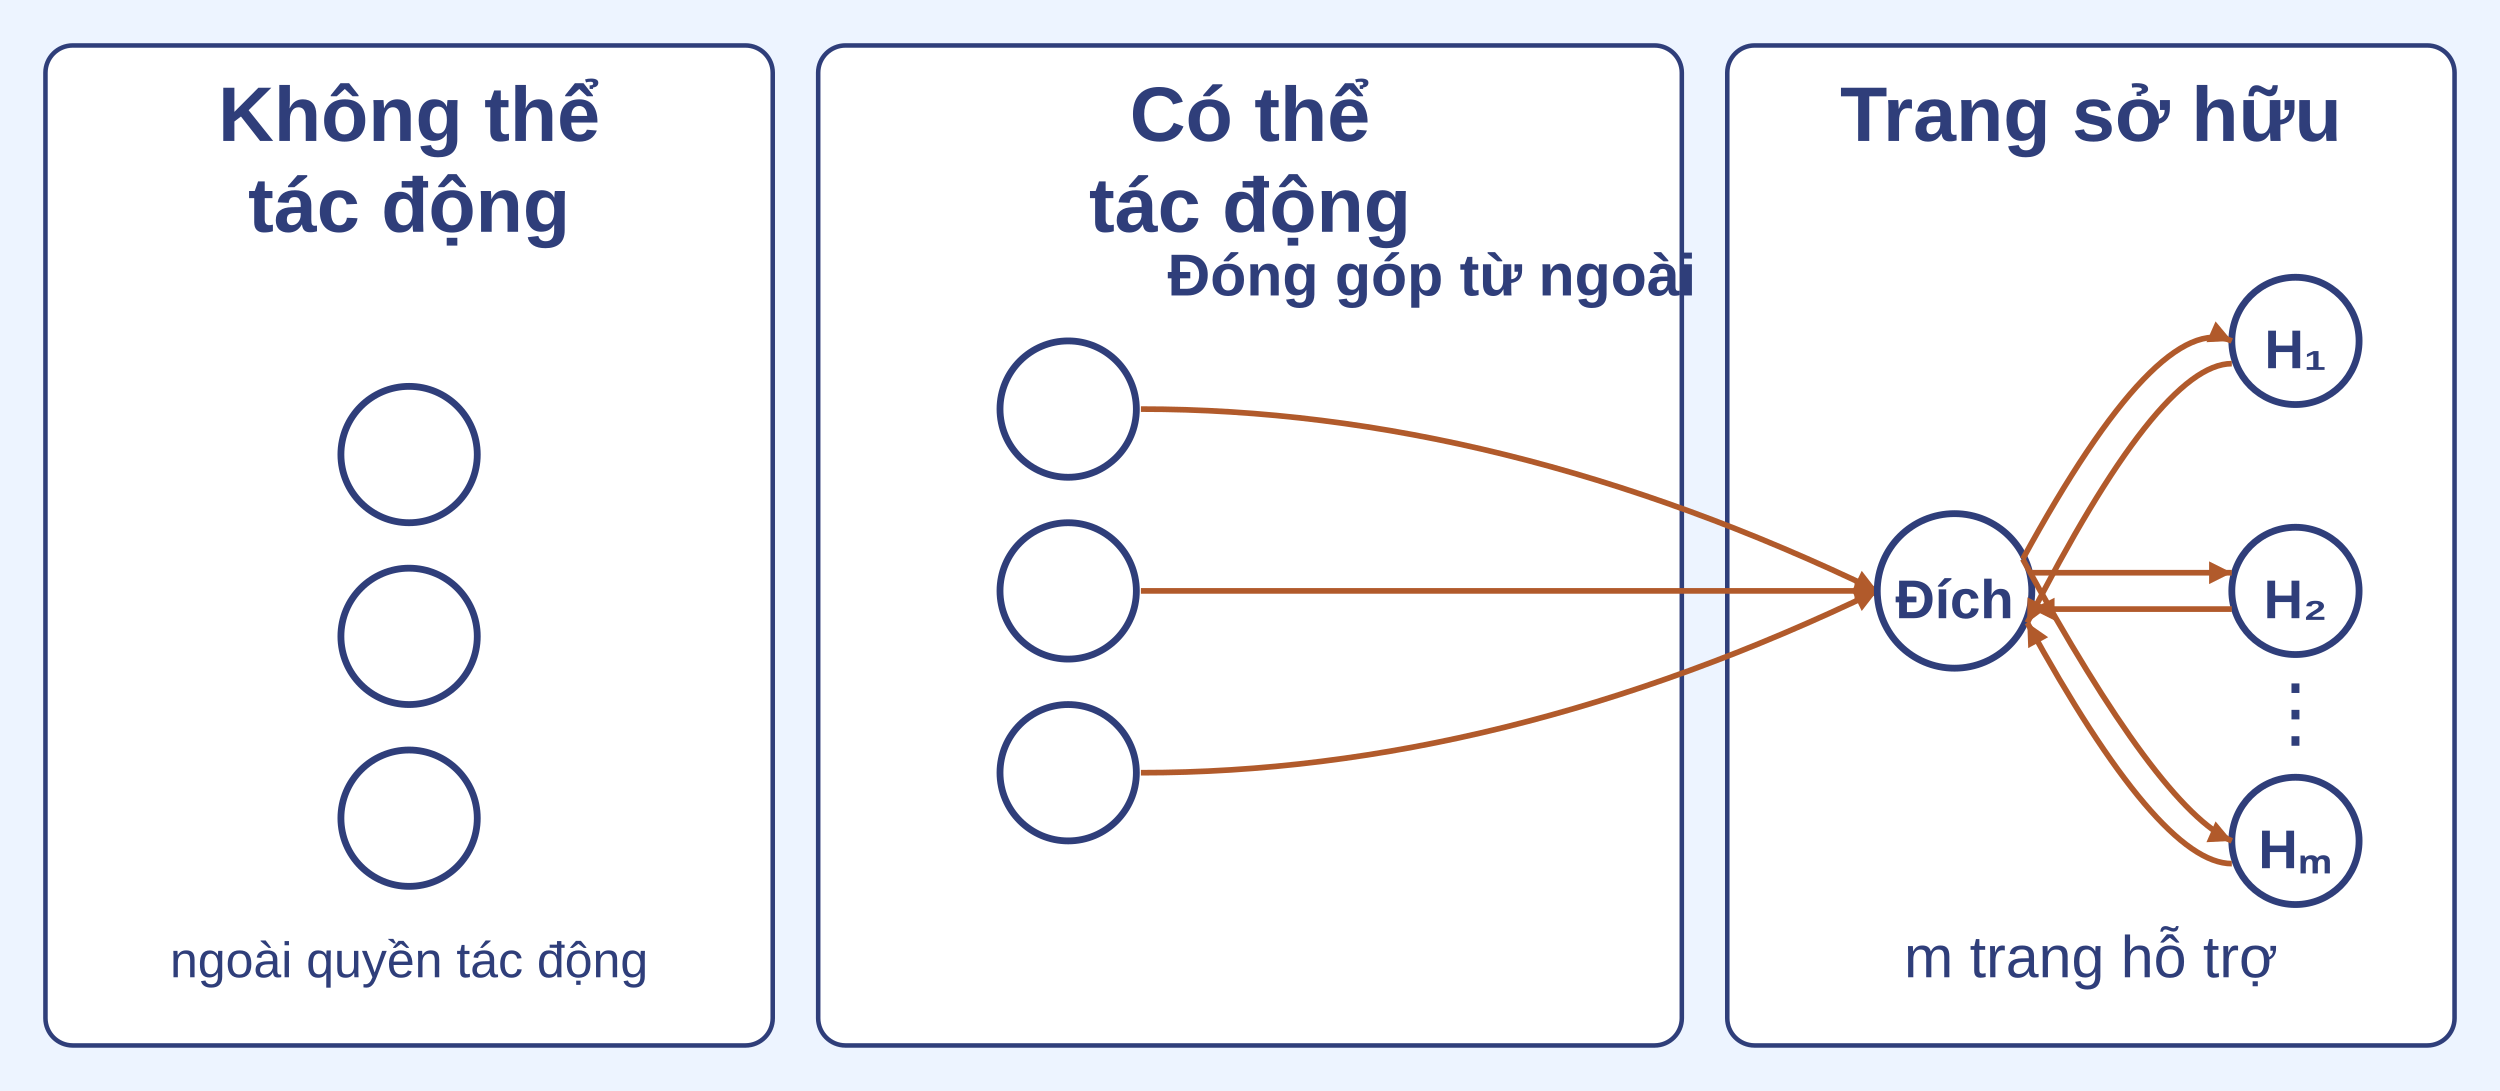
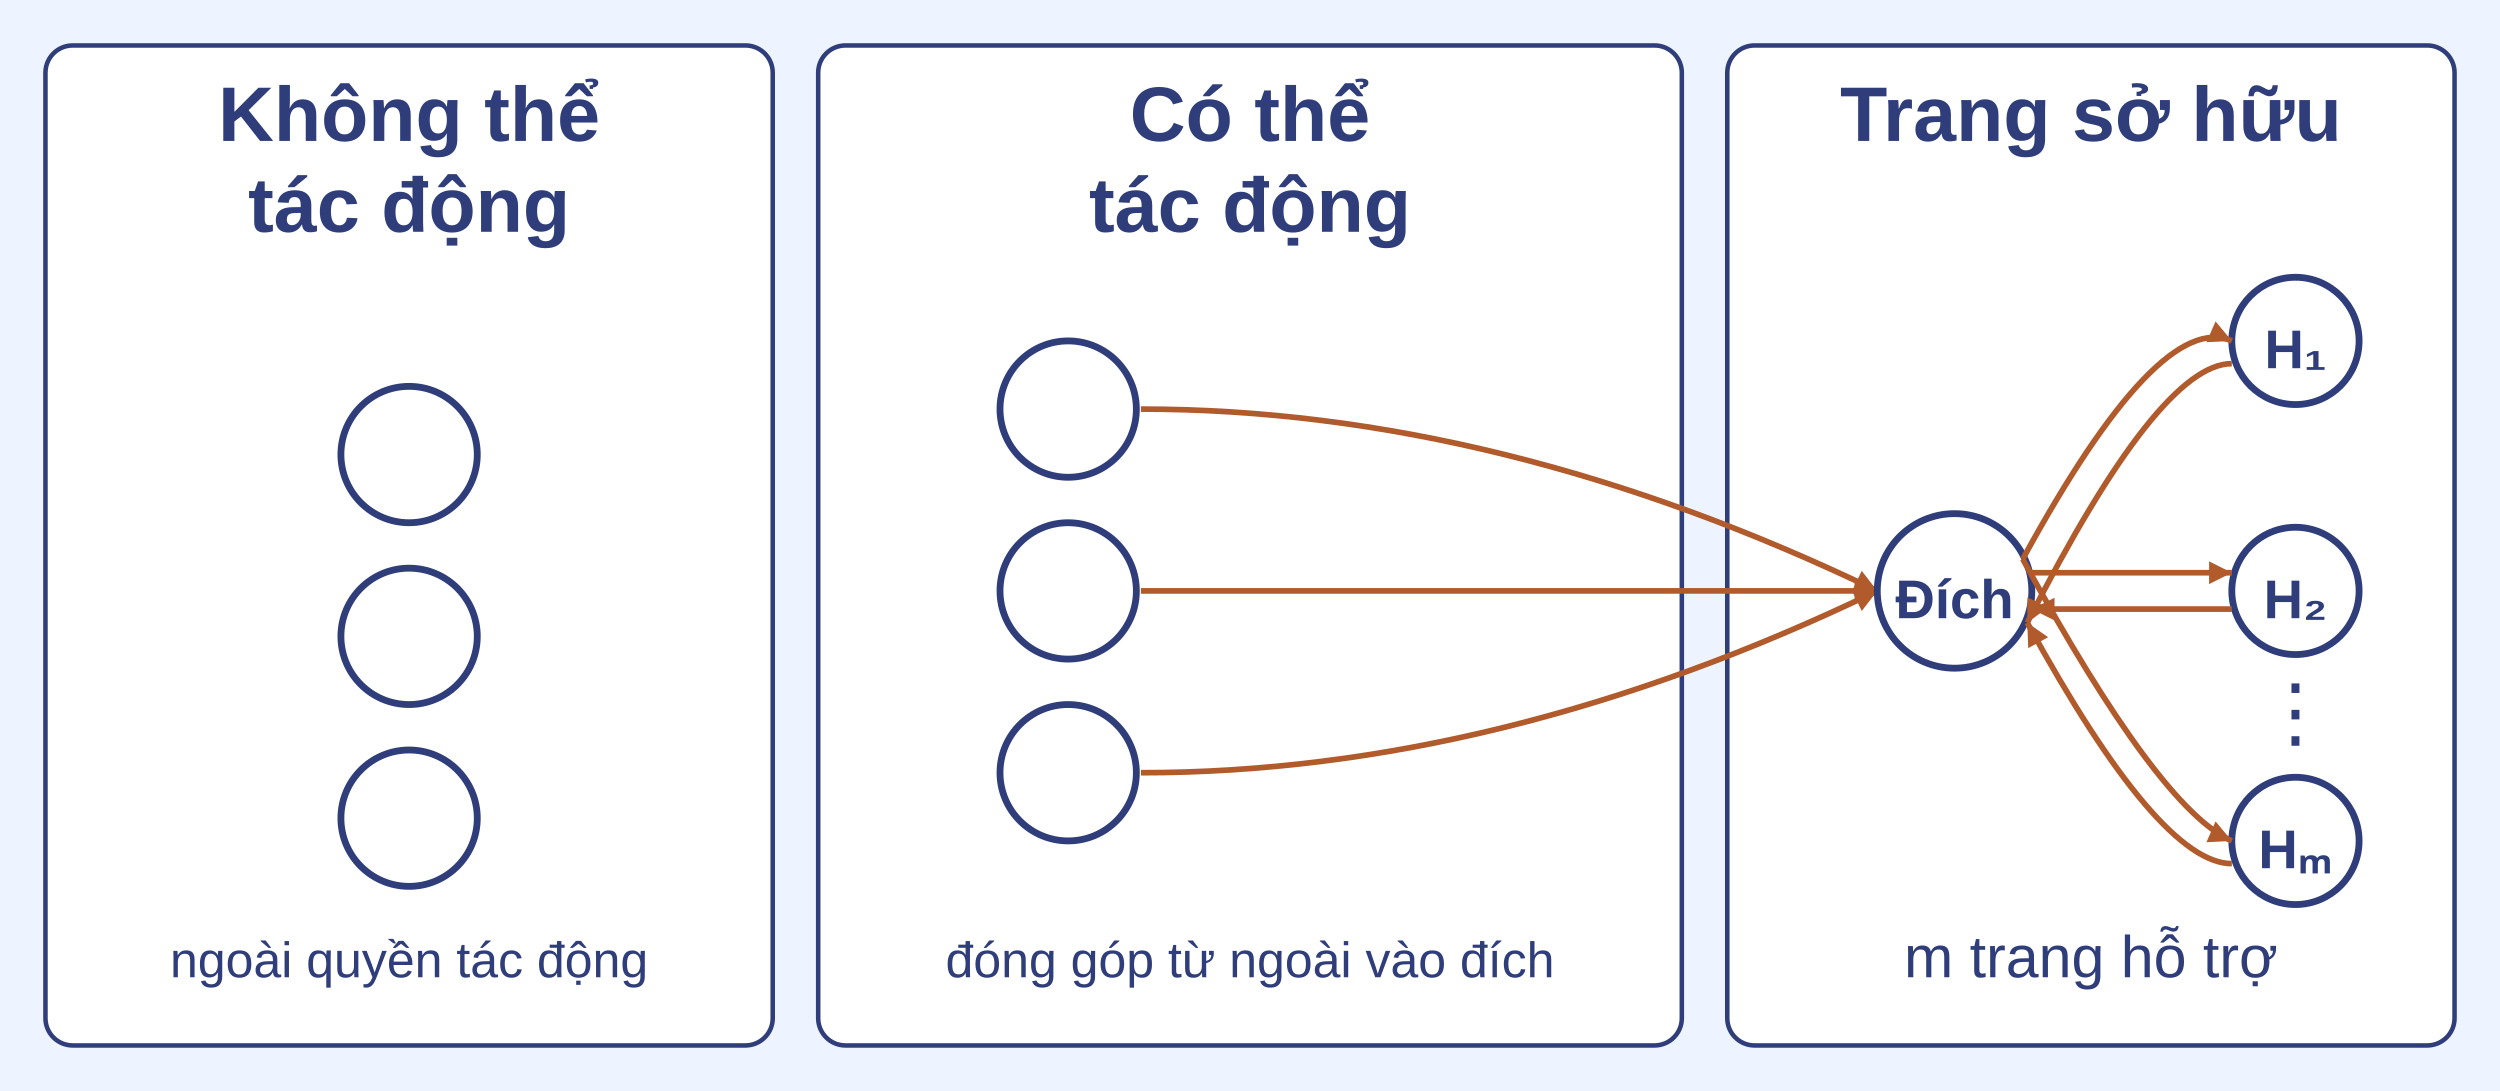
<svg xmlns="http://www.w3.org/2000/svg" viewBox="0 0 1100 480" width="1100" height="480" role="img" aria-labelledby="h516-t h516-d">
  <defs>
    <marker id="h516-arw" markerUnits="userSpaceOnUse" markerWidth="12" markerHeight="12" refX="10" refY="5" orient="auto">
      <path d="M0,0 L10,5 L0,10 Z" fill="#B15A2B" />
    </marker>
  </defs>
  <rect x="0" y="0" width="1100" height="480" fill="#edf4ff" />
  <rect x="20" y="20" width="320" height="440" rx="12" fill="#ffffff" stroke="#2F3E7A" stroke-width="2" />
  <text x="180.0" y="62" font-family="Arial, sans-serif" font-size="34" fill="#2F3E7A" font-weight="bold" text-anchor="middle">Không thể</text>
  <text x="180.0" y="102" font-family="Arial, sans-serif" font-size="34" fill="#2F3E7A" font-weight="bold" text-anchor="middle">tác động</text>
  <rect x="360" y="20" width="380" height="440" rx="12" fill="#ffffff" stroke="#2F3E7A" stroke-width="2" />
  <text x="550.0" y="62" font-family="Arial, sans-serif" font-size="34" fill="#2F3E7A" font-weight="bold" text-anchor="middle">Có thể</text>
  <text x="550.0" y="102" font-family="Arial, sans-serif" font-size="34" fill="#2F3E7A" font-weight="bold" text-anchor="middle">tác động</text>
  <rect x="760" y="20" width="320" height="440" rx="12" fill="#ffffff" stroke="#2F3E7A" stroke-width="2" />
  <text x="920.0" y="62" font-family="Arial, sans-serif" font-size="34" fill="#2F3E7A" font-weight="bold" text-anchor="middle">Trang sở hữu</text>
  <circle cx="180" cy="200" r="30" fill="#ffffff" stroke="#2F3E7A" stroke-width="3" />
  <text x="180" y="212" font-family="Arial, sans-serif" font-size="20" fill="#2F3E7A" font-weight="bold" text-anchor="middle" />
  <circle cx="180" cy="280" r="30" fill="#ffffff" stroke="#2F3E7A" stroke-width="3" />
  <text x="180" y="292" font-family="Arial, sans-serif" font-size="20" fill="#2F3E7A" font-weight="bold" text-anchor="middle" />
  <circle cx="180" cy="360" r="30" fill="#ffffff" stroke="#2F3E7A" stroke-width="3" />
  <text x="180" y="372" font-family="Arial, sans-serif" font-size="20" fill="#2F3E7A" font-weight="bold" text-anchor="middle" />
  <text x="180" y="430" font-family="Arial, sans-serif" font-size="22" fill="#2F3E7A" font-weight="normal" text-anchor="middle">ngoài quyền tác động</text>
  <circle cx="470" cy="180" r="30" fill="#ffffff" stroke="#2F3E7A" stroke-width="3" />
  <text x="470" y="192" font-family="Arial, sans-serif" font-size="20" fill="#2F3E7A" font-weight="bold" text-anchor="middle" />
  <path d="M 502,180 Q 660,180 826,260" fill="none" stroke="#B15A2B" stroke-width="2.5" marker-end="url(#h516-arw)" />
  <circle cx="470" cy="260" r="30" fill="#ffffff" stroke="#2F3E7A" stroke-width="3" />
  <text x="470" y="272" font-family="Arial, sans-serif" font-size="20" fill="#2F3E7A" font-weight="bold" text-anchor="middle" />
  <path d="M 502,260 Q 660,260 826,260" fill="none" stroke="#B15A2B" stroke-width="2.5" marker-end="url(#h516-arw)" />
  <circle cx="470" cy="340" r="30" fill="#ffffff" stroke="#2F3E7A" stroke-width="3" />
  <text x="470" y="352" font-family="Arial, sans-serif" font-size="20" fill="#2F3E7A" font-weight="bold" text-anchor="middle" />
  <path d="M 502,340 Q 660,340 826,260" fill="none" stroke="#B15A2B" stroke-width="2.5" marker-end="url(#h516-arw)" />
-   <text x="630" y="130" font-family="Arial, sans-serif" font-size="26" fill="#2F3E7A" font-weight="bold" text-anchor="middle">Đóng góp từ ngoài</text>
+   <text x="550" y="430" font-family="Arial, sans-serif" font-size="22" fill="#2F3E7A" font-weight="normal" text-anchor="middle">đóng góp từ ngoài vào đích</text>
  <circle cx="860" cy="260" r="34" fill="#ffffff" stroke="#2F3E7A" stroke-width="3" />
  <text x="860" y="272" font-family="Arial, sans-serif" font-size="24" fill="#2F3E7A" font-weight="bold" text-anchor="middle">Đích</text>
  <circle cx="1010" cy="150" r="28" fill="#ffffff" stroke="#2F3E7A" stroke-width="3" />
  <text x="1010" y="162" font-family="Arial, sans-serif" font-size="24" fill="#2F3E7A" font-weight="bold" text-anchor="middle">H₁</text>
  <path d="M 890,246 Q 950,136 982,150" fill="none" stroke="#B15A2B" stroke-width="2.5" marker-end="url(#h516-arw)" />
  <path d="M 982,160 Q 950,160 892,274" fill="none" stroke="#B15A2B" stroke-width="2.5" marker-end="url(#h516-arw)" />
  <circle cx="1010" cy="260" r="28" fill="#ffffff" stroke="#2F3E7A" stroke-width="3" />
  <text x="1010" y="272" font-family="Arial, sans-serif" font-size="24" fill="#2F3E7A" font-weight="bold" text-anchor="middle">H₂</text>
  <path d="M 894,252 L 982,252" fill="none" stroke="#B15A2B" stroke-width="2.5" marker-end="url(#h516-arw)" />
  <path d="M 982,268 L 894,268" fill="none" stroke="#B15A2B" stroke-width="2.5" marker-end="url(#h516-arw)" />
  <circle cx="1010" cy="370" r="28" fill="#ffffff" stroke="#2F3E7A" stroke-width="3" />
  <text x="1010" y="382" font-family="Arial, sans-serif" font-size="24" fill="#2F3E7A" font-weight="bold" text-anchor="middle">Hₘ</text>
  <path d="M 890,246 Q 950,356 982,370" fill="none" stroke="#B15A2B" stroke-width="2.5" marker-end="url(#h516-arw)" />
  <path d="M 982,380 Q 950,380 892,274" fill="none" stroke="#B15A2B" stroke-width="2.5" marker-end="url(#h516-arw)" />
  <text x="1010" y="325" font-family="Arial, sans-serif" font-size="34" fill="#2F3E7A" font-weight="normal" text-anchor="middle">⋮</text>
  <text x="920" y="430" font-family="Arial, sans-serif" font-size="26" fill="#2F3E7A" font-weight="normal" text-anchor="middle">m trang hỗ trợ</text>
</svg>
